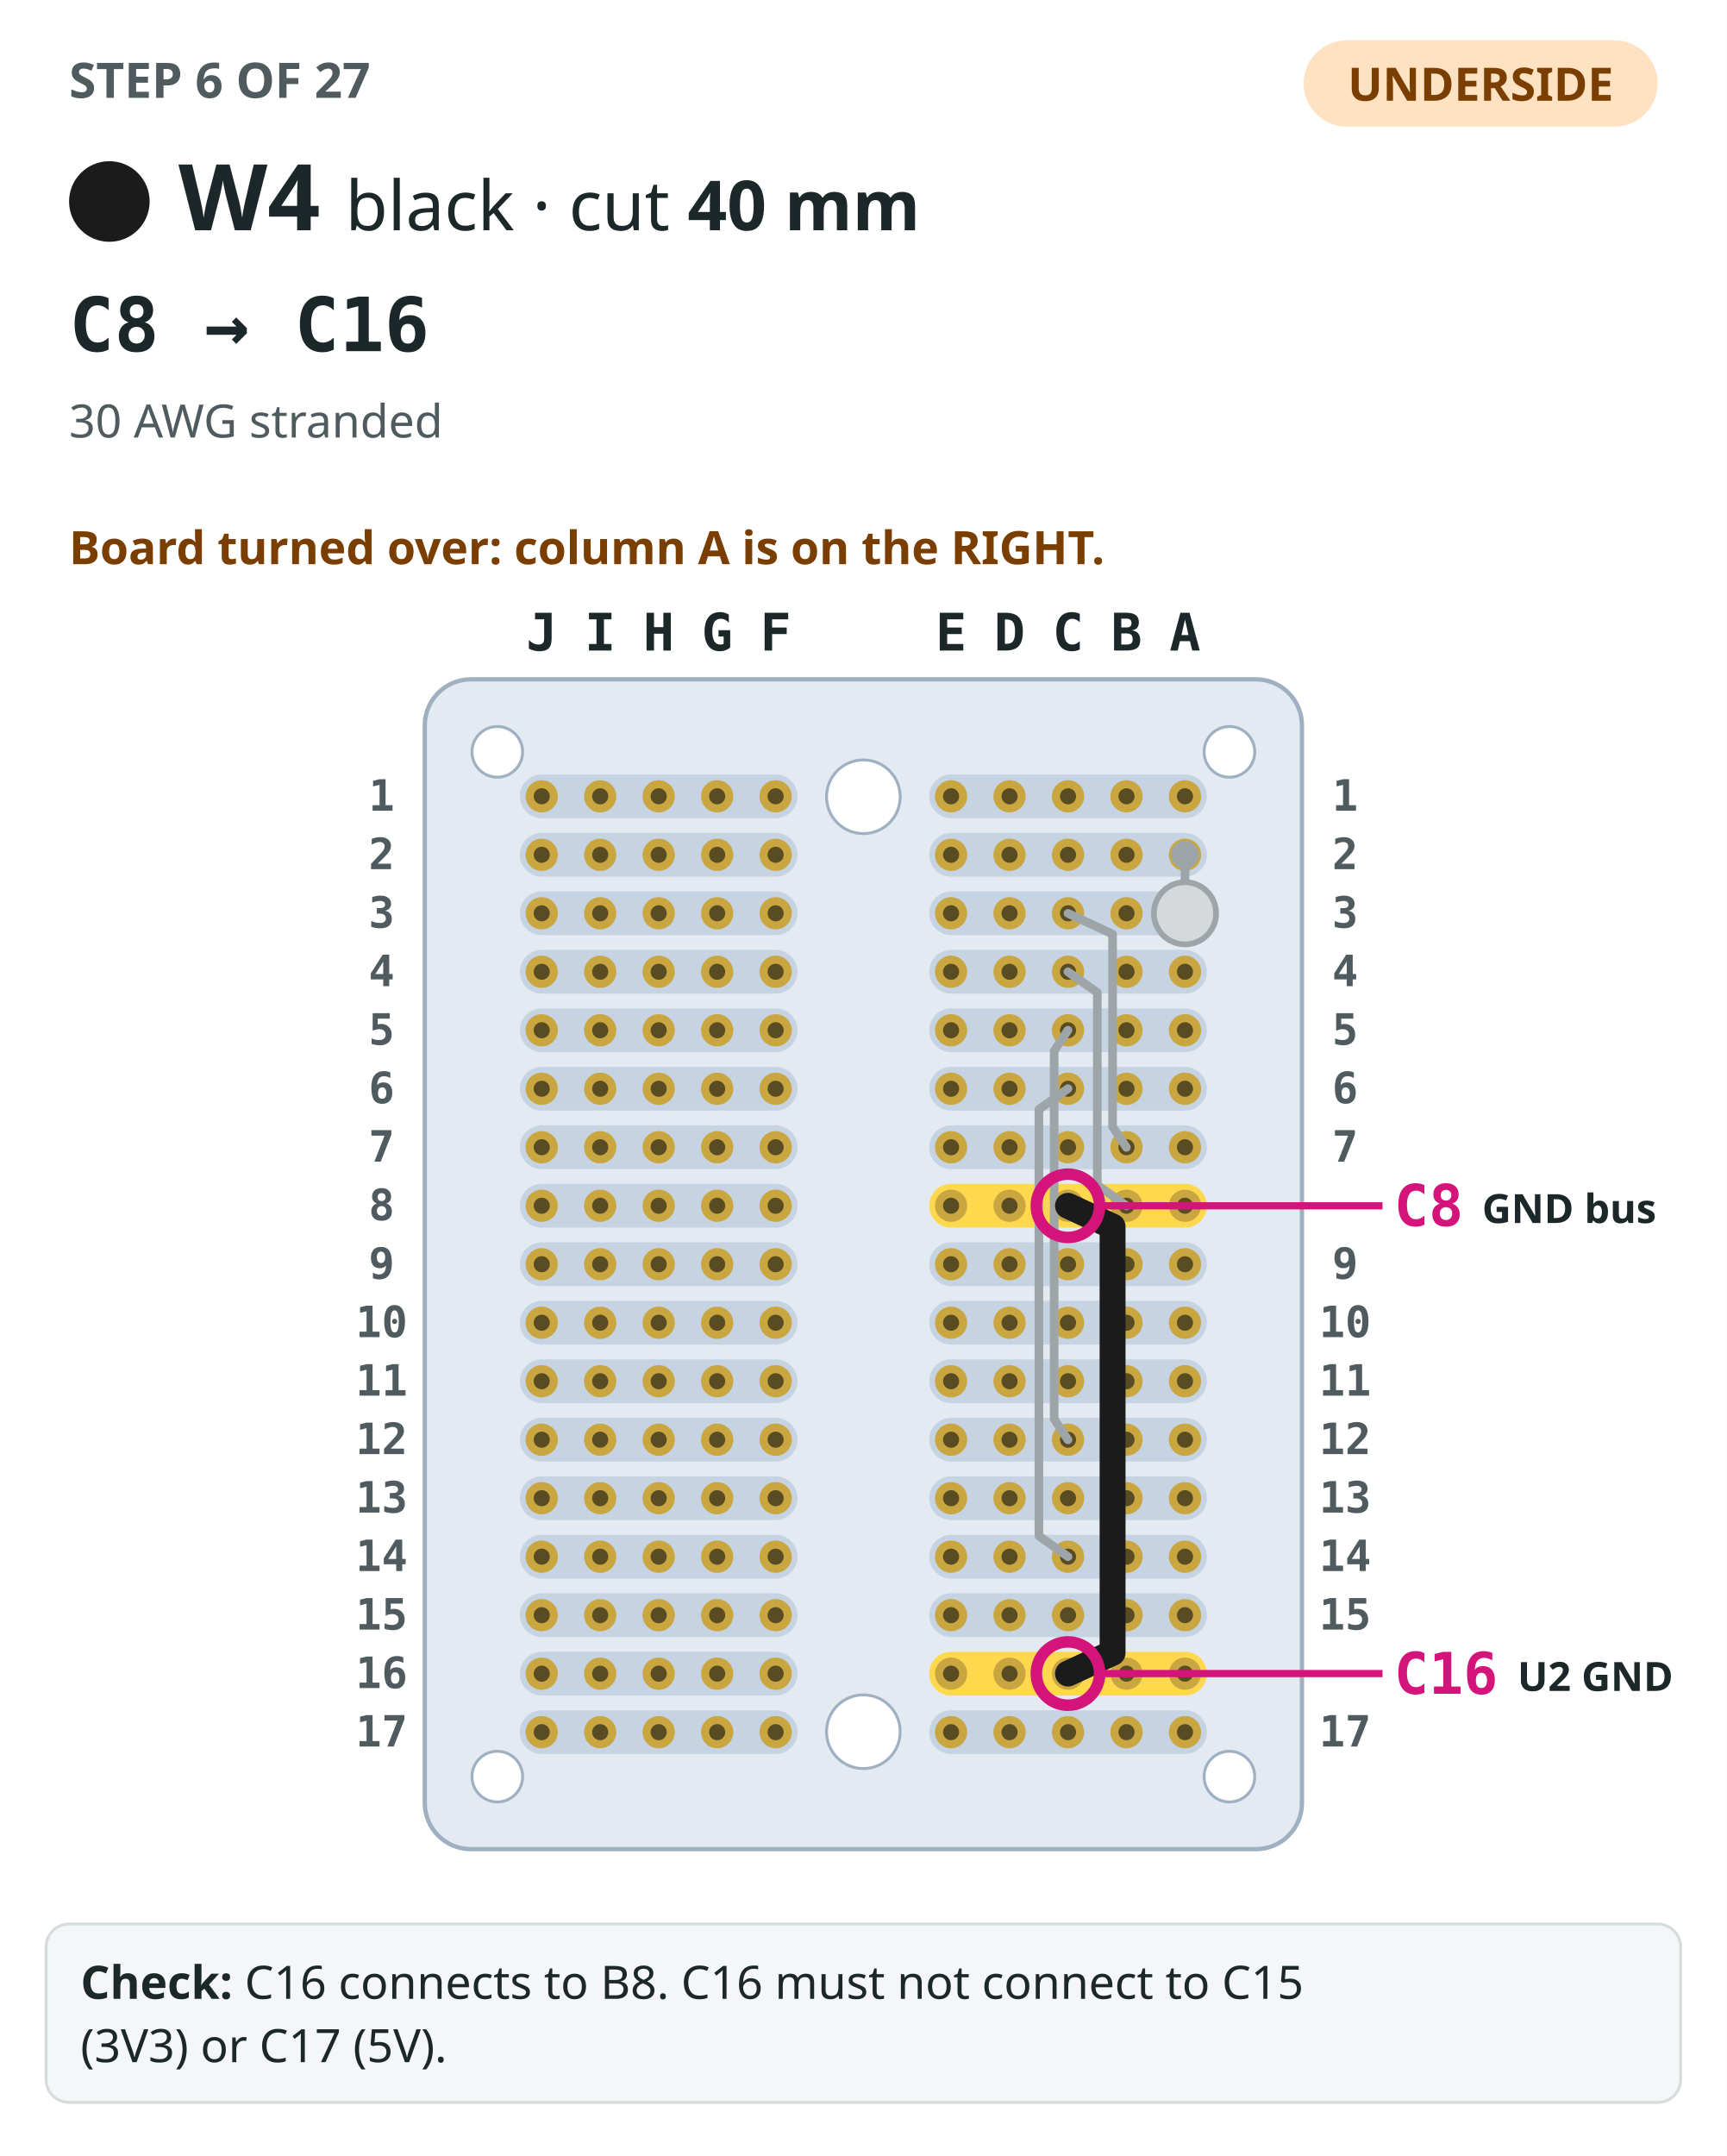
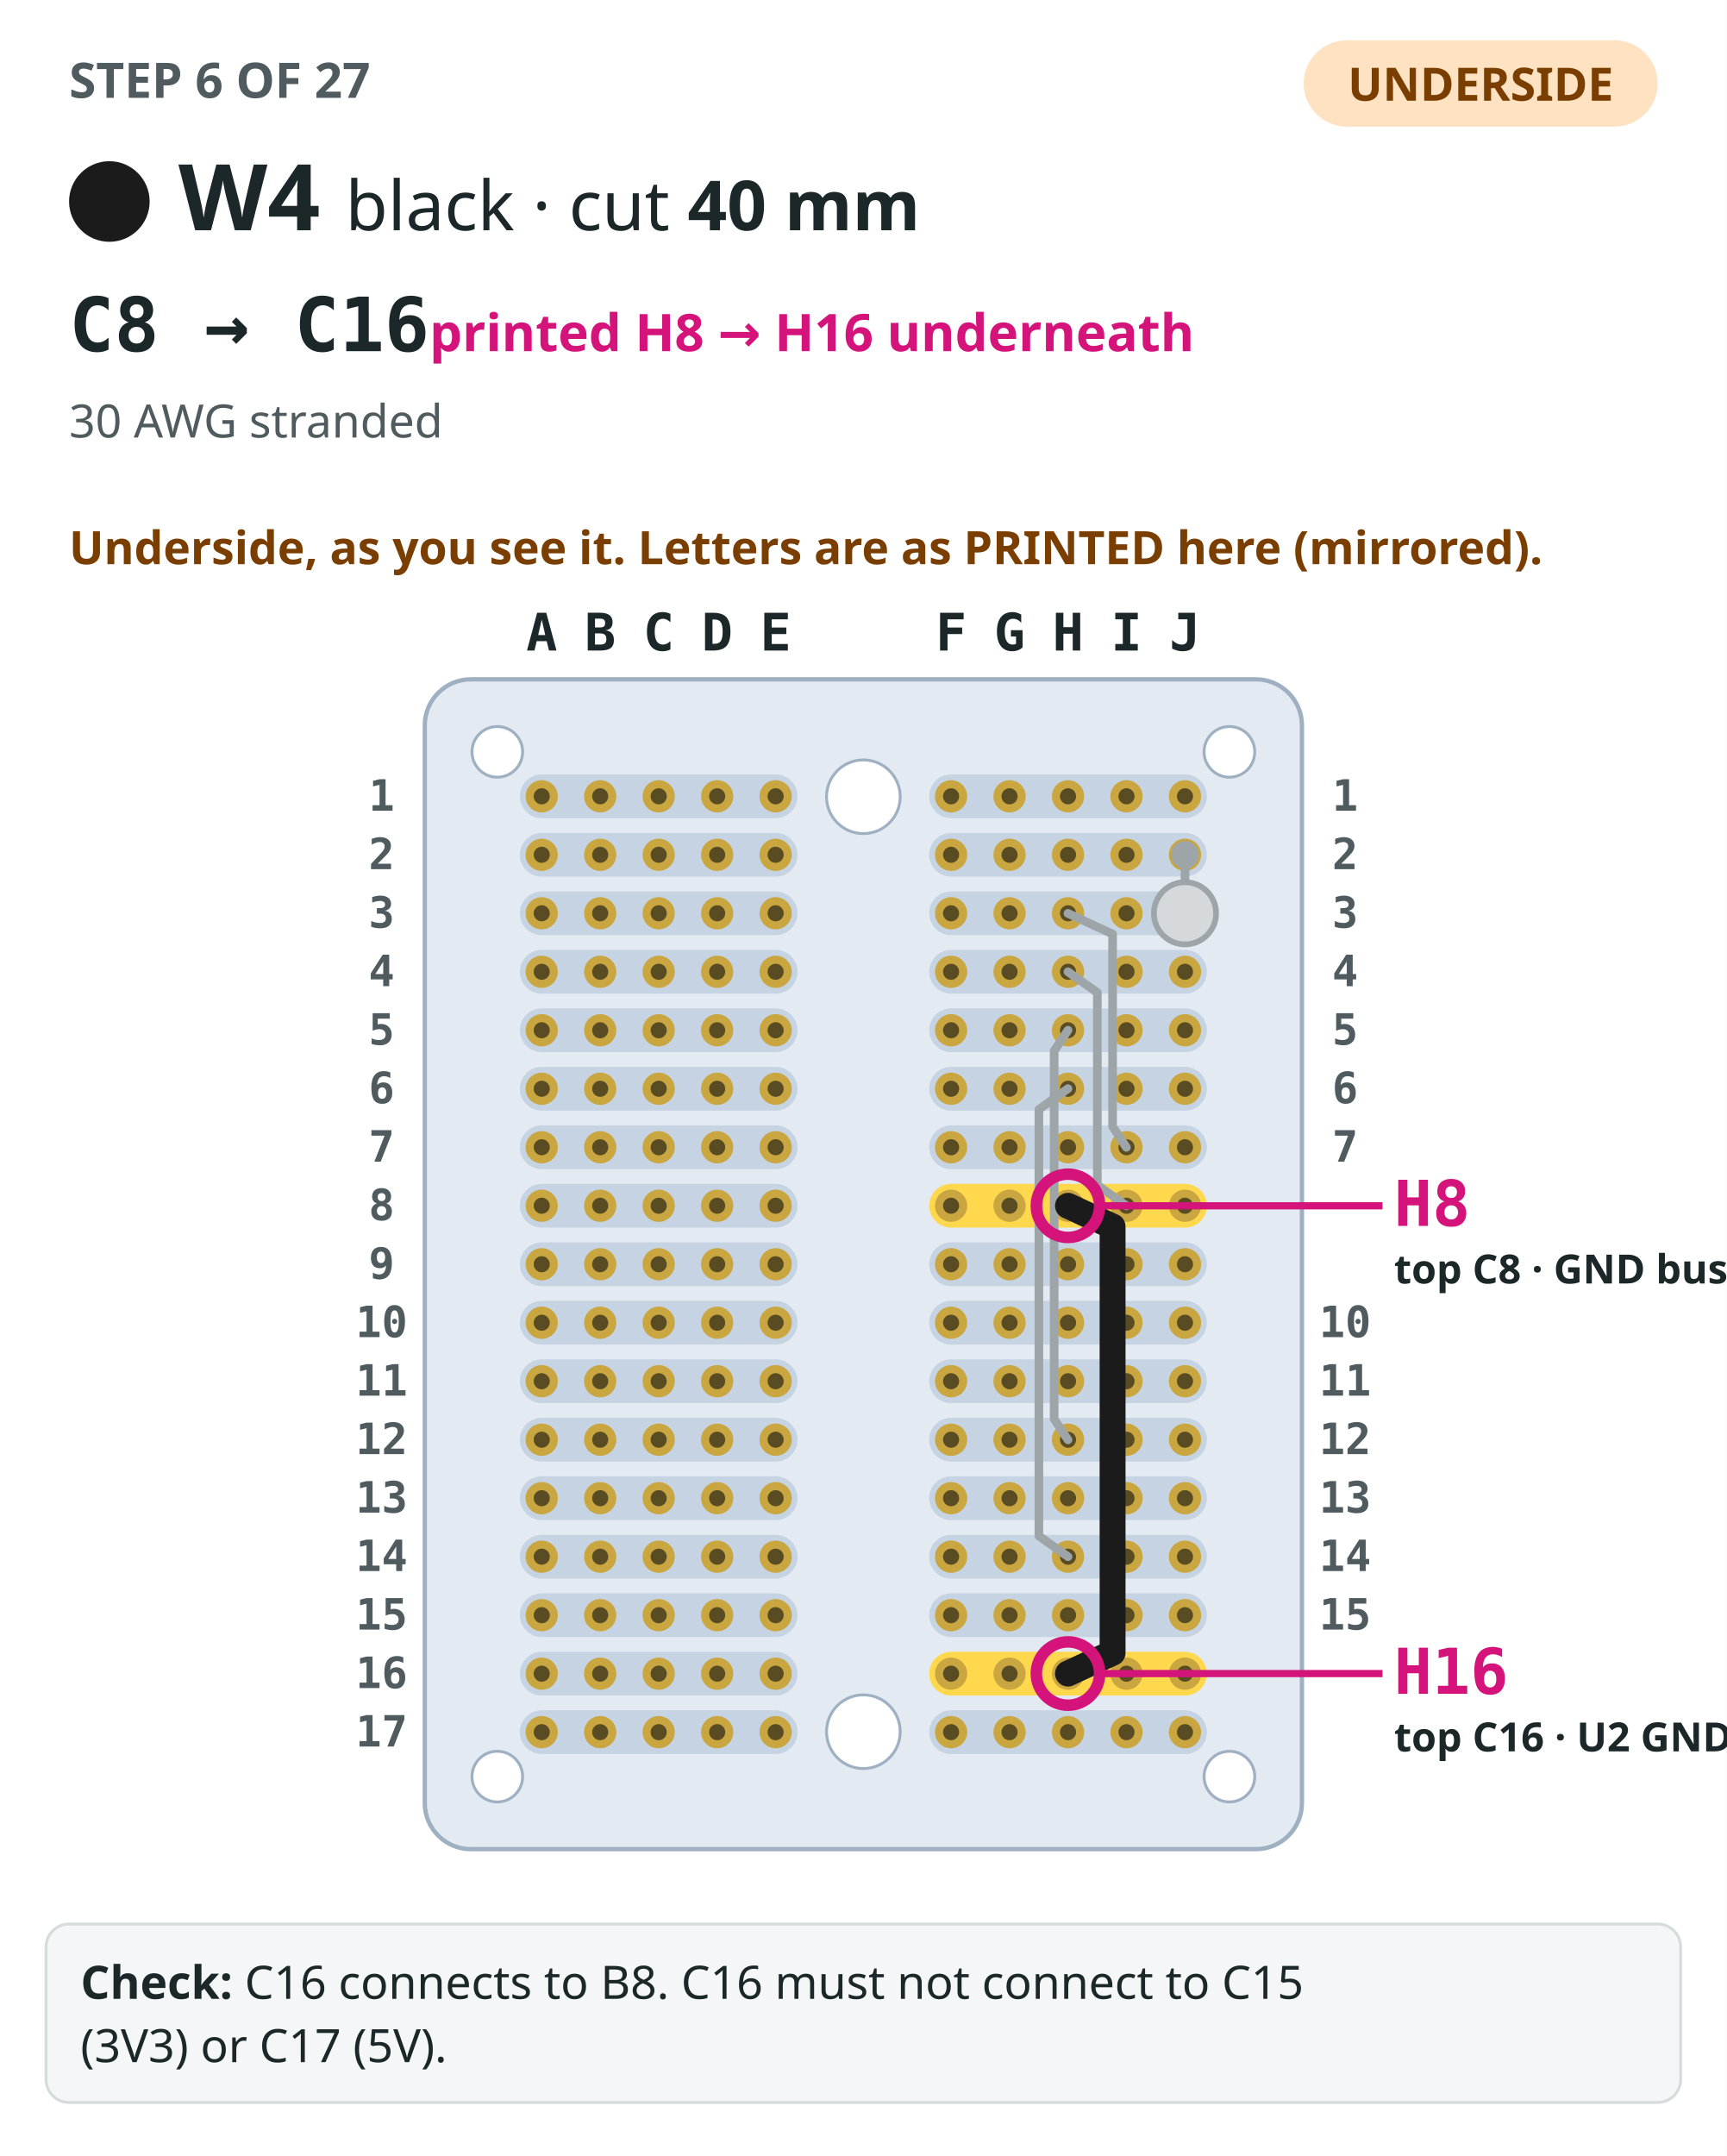
- <svg xmlns="http://www.w3.org/2000/svg" viewBox="0 0 600 749" role="img" aria-label="Step 6: The perfboard seen from the underside, turned over so column A is on the right, with the 5 earlier steps drawn in grey. W4, black, drawn bold from C8 to C16, both ends circled.">
+ <svg xmlns="http://www.w3.org/2000/svg" viewBox="0 0 600 749" role="img" aria-label="Step 6: The perfboard seen from the underside, as you see it turned over, its columns labelled with the mirrored letters printed there, with the 5 earlier steps drawn in grey. W4, black, drawn bold from C8 to C16 (printed H8 and H16 on the underside), both ends circled and labelled with both names.">
  <rect width="600" height="749" fill="#ffffff" />
  <text x="24" y="34" font-family="IBM Plex Sans,ui-sans-serif,system-ui,sans-serif" font-size="17" font-weight="700" fill="#4f5b5e">STEP 6 OF 27</text>
  <rect x="453" y="14" width="123" height="30" rx="15" fill="#ffe2c2" />
  <text x="514.5" y="35" text-anchor="middle" font-family="IBM Plex Sans,ui-sans-serif,system-ui,sans-serif" font-size="16" font-weight="700" fill="#7a3e00">UNDERSIDE</text>
  <circle cx="38" cy="70" r="13" fill="#1b1b1b" stroke="#1b1b1b" stroke-width="2" />
  <text x="62" y="80" font-family="IBM Plex Sans,ui-sans-serif,system-ui,sans-serif" font-size="32" font-weight="700" fill="#1c2729">W4</text>
  <text x="120" y="80" font-family="IBM Plex Sans,ui-sans-serif,system-ui,sans-serif" font-size="24" fill="#1c2729">black · cut <tspan font-weight="700">40 mm</tspan>
  </text>
-   <text x="24" y="122" font-family="IBM Plex Mono,ui-monospace,SFMono-Regular,Menlo,monospace" font-size="26" font-weight="700" fill="#1c2729">C8 → C16</text>
+   <text x="24" y="122" font-family="IBM Plex Mono,ui-monospace,SFMono-Regular,Menlo,monospace" font-size="26" font-weight="700" fill="#1c2729">C8 → C16<tspan font-family="IBM Plex Sans,ui-sans-serif,system-ui,sans-serif" font-size="18" font-weight="600" fill="#d4147a">  printed H8 → H16 underneath</tspan>
+   </text>
  <text x="24" y="152" font-family="IBM Plex Sans,ui-sans-serif,system-ui,sans-serif" font-size="16" fill="#4f5b5e">30 AWG stranded</text>
-   <text x="24" y="196" font-family="IBM Plex Sans,ui-sans-serif,system-ui,sans-serif" font-size="16" font-weight="600" fill="#7a3e00">Board turned over: column A is on the RIGHT.</text>
+   <text x="24" y="196" font-family="IBM Plex Sans,ui-sans-serif,system-ui,sans-serif" font-size="16" font-weight="600" fill="#7a3e00">Underside, as you see it. Letters are as PRINTED here (mirrored).</text>
  <rect x="147.6" y="236" width="304.8" height="406.4" rx="16" fill="#e3eaf1" stroke="#9fb0c2" stroke-width="1.5" />
  <rect x="322.88" y="269.04" width="96.48" height="15.2" rx="7.6" fill="#c6d3e2" />
  <rect x="180.64" y="269.04" width="96.48" height="15.2" rx="7.6" fill="#c6d3e2" />
  <rect x="322.88" y="289.36" width="96.48" height="15.2" rx="7.6" fill="#c6d3e2" />
  <rect x="180.64" y="289.36" width="96.48" height="15.2" rx="7.6" fill="#c6d3e2" />
  <rect x="322.88" y="309.68" width="96.48" height="15.2" rx="7.6" fill="#c6d3e2" />
  <rect x="180.64" y="309.68" width="96.48" height="15.2" rx="7.6" fill="#c6d3e2" />
  <rect x="322.88" y="330" width="96.48" height="15.2" rx="7.6" fill="#c6d3e2" />
  <rect x="180.64" y="330" width="96.48" height="15.2" rx="7.6" fill="#c6d3e2" />
  <rect x="322.88" y="350.32" width="96.48" height="15.2" rx="7.6" fill="#c6d3e2" />
  <rect x="180.64" y="350.32" width="96.48" height="15.2" rx="7.6" fill="#c6d3e2" />
  <rect x="322.88" y="370.64" width="96.48" height="15.2" rx="7.6" fill="#c6d3e2" />
  <rect x="180.64" y="370.64" width="96.48" height="15.2" rx="7.6" fill="#c6d3e2" />
  <rect x="322.88" y="390.96" width="96.48" height="15.2" rx="7.6" fill="#c6d3e2" />
  <rect x="180.64" y="390.96" width="96.48" height="15.2" rx="7.6" fill="#c6d3e2" />
  <rect x="322.88" y="411.28" width="96.48" height="15.2" rx="7.6" fill="#ffd84d" />
  <rect x="180.64" y="411.28" width="96.48" height="15.2" rx="7.6" fill="#c6d3e2" />
  <rect x="322.88" y="431.6" width="96.48" height="15.2" rx="7.6" fill="#c6d3e2" />
  <rect x="180.64" y="431.6" width="96.48" height="15.2" rx="7.6" fill="#c6d3e2" />
  <rect x="322.88" y="451.92" width="96.48" height="15.2" rx="7.6" fill="#c6d3e2" />
  <rect x="180.64" y="451.92" width="96.48" height="15.2" rx="7.6" fill="#c6d3e2" />
  <rect x="322.88" y="472.24" width="96.48" height="15.2" rx="7.6" fill="#c6d3e2" />
  <rect x="180.64" y="472.24" width="96.48" height="15.2" rx="7.6" fill="#c6d3e2" />
  <rect x="322.88" y="492.56" width="96.48" height="15.2" rx="7.6" fill="#c6d3e2" />
  <rect x="180.64" y="492.56" width="96.48" height="15.2" rx="7.6" fill="#c6d3e2" />
  <rect x="322.88" y="512.88" width="96.48" height="15.2" rx="7.6" fill="#c6d3e2" />
  <rect x="180.64" y="512.88" width="96.48" height="15.2" rx="7.6" fill="#c6d3e2" />
  <rect x="322.88" y="533.2" width="96.48" height="15.2" rx="7.6" fill="#c6d3e2" />
  <rect x="180.64" y="533.2" width="96.48" height="15.2" rx="7.6" fill="#c6d3e2" />
  <rect x="322.88" y="553.52" width="96.48" height="15.2" rx="7.6" fill="#c6d3e2" />
  <rect x="180.64" y="553.52" width="96.48" height="15.2" rx="7.6" fill="#c6d3e2" />
  <rect x="322.88" y="573.84" width="96.48" height="15.2" rx="7.6" fill="#ffd84d" />
  <rect x="180.64" y="573.84" width="96.48" height="15.2" rx="7.6" fill="#c6d3e2" />
  <rect x="322.88" y="594.16" width="96.48" height="15.2" rx="7.6" fill="#c6d3e2" />
  <rect x="180.64" y="594.16" width="96.48" height="15.2" rx="7.6" fill="#c6d3e2" />
  <circle cx="300" cy="276.8" r="12.8" fill="#ffffff" stroke="#9fb0c2" />
  <circle cx="300" cy="601.6" r="12.8" fill="#ffffff" stroke="#9fb0c2" />
  <circle cx="427.2" cy="261.2" r="8.8" fill="#ffffff" stroke="#9fb0c2" />
  <circle cx="172.8" cy="261.2" r="8.8" fill="#ffffff" stroke="#9fb0c2" />
  <circle cx="427.2" cy="617.2" r="8.8" fill="#ffffff" stroke="#9fb0c2" />
  <circle cx="172.8" cy="617.2" r="8.8" fill="#ffffff" stroke="#9fb0c2" />
  <circle cx="411.76" cy="276.64" r="5.6" fill="#c9a640" />
  <circle cx="411.76" cy="276.64" r="2.8" fill="#5a4c22" />
  <circle cx="391.44" cy="276.64" r="5.6" fill="#c9a640" />
  <circle cx="391.44" cy="276.64" r="2.8" fill="#5a4c22" />
  <circle cx="371.12" cy="276.64" r="5.6" fill="#c9a640" />
  <circle cx="371.12" cy="276.64" r="2.8" fill="#5a4c22" />
  <circle cx="350.8" cy="276.64" r="5.6" fill="#c9a640" />
  <circle cx="350.8" cy="276.64" r="2.8" fill="#5a4c22" />
  <circle cx="330.48" cy="276.64" r="5.6" fill="#c9a640" />
  <circle cx="330.48" cy="276.64" r="2.8" fill="#5a4c22" />
  <circle cx="269.52" cy="276.64" r="5.6" fill="#c9a640" />
  <circle cx="269.52" cy="276.64" r="2.8" fill="#5a4c22" />
  <circle cx="249.2" cy="276.64" r="5.6" fill="#c9a640" />
  <circle cx="249.2" cy="276.64" r="2.8" fill="#5a4c22" />
  <circle cx="228.88" cy="276.64" r="5.6" fill="#c9a640" />
  <circle cx="228.88" cy="276.64" r="2.8" fill="#5a4c22" />
  <circle cx="208.56" cy="276.64" r="5.6" fill="#c9a640" />
  <circle cx="208.56" cy="276.64" r="2.8" fill="#5a4c22" />
  <circle cx="188.24" cy="276.64" r="5.6" fill="#c9a640" />
  <circle cx="188.24" cy="276.64" r="2.8" fill="#5a4c22" />
  <circle cx="411.76" cy="296.96" r="5.6" fill="#c9a640" />
  <circle cx="411.76" cy="296.96" r="2.8" fill="#5a4c22" />
  <circle cx="391.44" cy="296.96" r="5.6" fill="#c9a640" />
  <circle cx="391.44" cy="296.96" r="2.8" fill="#5a4c22" />
  <circle cx="371.12" cy="296.96" r="5.6" fill="#c9a640" />
  <circle cx="371.12" cy="296.96" r="2.8" fill="#5a4c22" />
  <circle cx="350.8" cy="296.96" r="5.6" fill="#c9a640" />
  <circle cx="350.8" cy="296.96" r="2.8" fill="#5a4c22" />
  <circle cx="330.48" cy="296.96" r="5.6" fill="#c9a640" />
  <circle cx="330.48" cy="296.96" r="2.8" fill="#5a4c22" />
  <circle cx="269.52" cy="296.96" r="5.6" fill="#c9a640" />
  <circle cx="269.52" cy="296.96" r="2.8" fill="#5a4c22" />
  <circle cx="249.2" cy="296.96" r="5.6" fill="#c9a640" />
  <circle cx="249.2" cy="296.96" r="2.8" fill="#5a4c22" />
  <circle cx="228.88" cy="296.96" r="5.6" fill="#c9a640" />
  <circle cx="228.88" cy="296.96" r="2.8" fill="#5a4c22" />
  <circle cx="208.56" cy="296.96" r="5.6" fill="#c9a640" />
  <circle cx="208.56" cy="296.96" r="2.8" fill="#5a4c22" />
  <circle cx="188.24" cy="296.96" r="5.6" fill="#c9a640" />
  <circle cx="188.24" cy="296.96" r="2.8" fill="#5a4c22" />
  <circle cx="411.76" cy="317.28" r="5.6" fill="#c9a640" />
  <circle cx="411.76" cy="317.28" r="2.8" fill="#5a4c22" />
  <circle cx="391.44" cy="317.28" r="5.6" fill="#c9a640" />
  <circle cx="391.44" cy="317.28" r="2.8" fill="#5a4c22" />
  <circle cx="371.12" cy="317.28" r="5.6" fill="#c9a640" />
  <circle cx="371.12" cy="317.28" r="2.8" fill="#5a4c22" />
  <circle cx="350.8" cy="317.28" r="5.6" fill="#c9a640" />
  <circle cx="350.8" cy="317.28" r="2.8" fill="#5a4c22" />
  <circle cx="330.48" cy="317.28" r="5.6" fill="#c9a640" />
  <circle cx="330.48" cy="317.28" r="2.8" fill="#5a4c22" />
  <circle cx="269.52" cy="317.28" r="5.6" fill="#c9a640" />
  <circle cx="269.52" cy="317.28" r="2.8" fill="#5a4c22" />
  <circle cx="249.2" cy="317.28" r="5.6" fill="#c9a640" />
  <circle cx="249.2" cy="317.28" r="2.8" fill="#5a4c22" />
  <circle cx="228.88" cy="317.28" r="5.6" fill="#c9a640" />
  <circle cx="228.88" cy="317.28" r="2.8" fill="#5a4c22" />
  <circle cx="208.56" cy="317.28" r="5.6" fill="#c9a640" />
  <circle cx="208.56" cy="317.28" r="2.8" fill="#5a4c22" />
  <circle cx="188.24" cy="317.28" r="5.6" fill="#c9a640" />
  <circle cx="188.24" cy="317.28" r="2.8" fill="#5a4c22" />
  <circle cx="411.76" cy="337.6" r="5.6" fill="#c9a640" />
  <circle cx="411.76" cy="337.6" r="2.8" fill="#5a4c22" />
  <circle cx="391.44" cy="337.6" r="5.6" fill="#c9a640" />
  <circle cx="391.44" cy="337.6" r="2.8" fill="#5a4c22" />
  <circle cx="371.12" cy="337.6" r="5.6" fill="#c9a640" />
  <circle cx="371.12" cy="337.6" r="2.8" fill="#5a4c22" />
  <circle cx="350.8" cy="337.6" r="5.6" fill="#c9a640" />
  <circle cx="350.8" cy="337.6" r="2.8" fill="#5a4c22" />
  <circle cx="330.48" cy="337.6" r="5.6" fill="#c9a640" />
  <circle cx="330.48" cy="337.6" r="2.8" fill="#5a4c22" />
  <circle cx="269.52" cy="337.6" r="5.6" fill="#c9a640" />
  <circle cx="269.52" cy="337.6" r="2.8" fill="#5a4c22" />
  <circle cx="249.2" cy="337.6" r="5.6" fill="#c9a640" />
  <circle cx="249.2" cy="337.6" r="2.8" fill="#5a4c22" />
  <circle cx="228.88" cy="337.6" r="5.6" fill="#c9a640" />
  <circle cx="228.88" cy="337.6" r="2.8" fill="#5a4c22" />
  <circle cx="208.56" cy="337.6" r="5.6" fill="#c9a640" />
  <circle cx="208.56" cy="337.6" r="2.8" fill="#5a4c22" />
  <circle cx="188.24" cy="337.6" r="5.6" fill="#c9a640" />
  <circle cx="188.24" cy="337.6" r="2.8" fill="#5a4c22" />
  <circle cx="411.76" cy="357.92" r="5.6" fill="#c9a640" />
  <circle cx="411.76" cy="357.92" r="2.8" fill="#5a4c22" />
  <circle cx="391.44" cy="357.92" r="5.6" fill="#c9a640" />
  <circle cx="391.44" cy="357.92" r="2.8" fill="#5a4c22" />
  <circle cx="371.12" cy="357.92" r="5.6" fill="#c9a640" />
  <circle cx="371.12" cy="357.92" r="2.8" fill="#5a4c22" />
  <circle cx="350.8" cy="357.92" r="5.6" fill="#c9a640" />
  <circle cx="350.8" cy="357.92" r="2.8" fill="#5a4c22" />
  <circle cx="330.48" cy="357.92" r="5.6" fill="#c9a640" />
  <circle cx="330.48" cy="357.92" r="2.8" fill="#5a4c22" />
  <circle cx="269.52" cy="357.92" r="5.6" fill="#c9a640" />
  <circle cx="269.52" cy="357.92" r="2.8" fill="#5a4c22" />
  <circle cx="249.2" cy="357.92" r="5.6" fill="#c9a640" />
  <circle cx="249.2" cy="357.92" r="2.8" fill="#5a4c22" />
  <circle cx="228.88" cy="357.92" r="5.6" fill="#c9a640" />
  <circle cx="228.88" cy="357.92" r="2.8" fill="#5a4c22" />
  <circle cx="208.56" cy="357.92" r="5.6" fill="#c9a640" />
  <circle cx="208.56" cy="357.92" r="2.8" fill="#5a4c22" />
  <circle cx="188.24" cy="357.92" r="5.6" fill="#c9a640" />
  <circle cx="188.24" cy="357.92" r="2.8" fill="#5a4c22" />
  <circle cx="411.76" cy="378.24" r="5.6" fill="#c9a640" />
  <circle cx="411.76" cy="378.24" r="2.8" fill="#5a4c22" />
  <circle cx="391.44" cy="378.24" r="5.6" fill="#c9a640" />
  <circle cx="391.44" cy="378.24" r="2.8" fill="#5a4c22" />
  <circle cx="371.12" cy="378.24" r="5.6" fill="#c9a640" />
  <circle cx="371.12" cy="378.24" r="2.8" fill="#5a4c22" />
  <circle cx="350.8" cy="378.24" r="5.6" fill="#c9a640" />
  <circle cx="350.8" cy="378.24" r="2.8" fill="#5a4c22" />
  <circle cx="330.48" cy="378.24" r="5.6" fill="#c9a640" />
  <circle cx="330.48" cy="378.24" r="2.8" fill="#5a4c22" />
  <circle cx="269.52" cy="378.24" r="5.6" fill="#c9a640" />
  <circle cx="269.52" cy="378.24" r="2.8" fill="#5a4c22" />
  <circle cx="249.2" cy="378.24" r="5.6" fill="#c9a640" />
  <circle cx="249.2" cy="378.24" r="2.8" fill="#5a4c22" />
  <circle cx="228.88" cy="378.24" r="5.6" fill="#c9a640" />
  <circle cx="228.88" cy="378.24" r="2.8" fill="#5a4c22" />
  <circle cx="208.56" cy="378.24" r="5.6" fill="#c9a640" />
  <circle cx="208.56" cy="378.24" r="2.8" fill="#5a4c22" />
  <circle cx="188.24" cy="378.24" r="5.6" fill="#c9a640" />
  <circle cx="188.24" cy="378.24" r="2.8" fill="#5a4c22" />
  <circle cx="411.76" cy="398.56" r="5.6" fill="#c9a640" />
  <circle cx="411.76" cy="398.56" r="2.8" fill="#5a4c22" />
  <circle cx="391.44" cy="398.56" r="5.6" fill="#c9a640" />
  <circle cx="391.44" cy="398.56" r="2.8" fill="#5a4c22" />
  <circle cx="371.12" cy="398.56" r="5.6" fill="#c9a640" />
  <circle cx="371.12" cy="398.56" r="2.8" fill="#5a4c22" />
  <circle cx="350.8" cy="398.56" r="5.6" fill="#c9a640" />
  <circle cx="350.8" cy="398.56" r="2.8" fill="#5a4c22" />
  <circle cx="330.48" cy="398.56" r="5.6" fill="#c9a640" />
  <circle cx="330.48" cy="398.56" r="2.8" fill="#5a4c22" />
  <circle cx="269.52" cy="398.56" r="5.6" fill="#c9a640" />
  <circle cx="269.52" cy="398.56" r="2.8" fill="#5a4c22" />
  <circle cx="249.2" cy="398.56" r="5.6" fill="#c9a640" />
  <circle cx="249.2" cy="398.56" r="2.8" fill="#5a4c22" />
  <circle cx="228.88" cy="398.56" r="5.6" fill="#c9a640" />
  <circle cx="228.88" cy="398.56" r="2.8" fill="#5a4c22" />
  <circle cx="208.56" cy="398.56" r="5.6" fill="#c9a640" />
  <circle cx="208.56" cy="398.56" r="2.8" fill="#5a4c22" />
  <circle cx="188.24" cy="398.56" r="5.6" fill="#c9a640" />
  <circle cx="188.24" cy="398.56" r="2.8" fill="#5a4c22" />
  <circle cx="411.76" cy="418.88" r="5.6" fill="#c9a640" />
  <circle cx="411.76" cy="418.88" r="2.8" fill="#5a4c22" />
  <circle cx="391.44" cy="418.88" r="5.6" fill="#c9a640" />
  <circle cx="391.44" cy="418.88" r="2.8" fill="#5a4c22" />
  <circle cx="371.12" cy="418.88" r="5.6" fill="#c9a640" />
  <circle cx="371.12" cy="418.88" r="2.8" fill="#5a4c22" />
  <circle cx="350.8" cy="418.88" r="5.6" fill="#c9a640" />
  <circle cx="350.8" cy="418.88" r="2.8" fill="#5a4c22" />
  <circle cx="330.48" cy="418.88" r="5.6" fill="#c9a640" />
  <circle cx="330.48" cy="418.88" r="2.8" fill="#5a4c22" />
  <circle cx="269.52" cy="418.88" r="5.6" fill="#c9a640" />
  <circle cx="269.52" cy="418.88" r="2.8" fill="#5a4c22" />
  <circle cx="249.2" cy="418.88" r="5.6" fill="#c9a640" />
  <circle cx="249.2" cy="418.88" r="2.8" fill="#5a4c22" />
  <circle cx="228.88" cy="418.88" r="5.6" fill="#c9a640" />
  <circle cx="228.88" cy="418.88" r="2.8" fill="#5a4c22" />
  <circle cx="208.56" cy="418.88" r="5.6" fill="#c9a640" />
  <circle cx="208.56" cy="418.88" r="2.8" fill="#5a4c22" />
  <circle cx="188.24" cy="418.88" r="5.6" fill="#c9a640" />
  <circle cx="188.24" cy="418.88" r="2.8" fill="#5a4c22" />
  <circle cx="411.76" cy="439.2" r="5.6" fill="#c9a640" />
  <circle cx="411.76" cy="439.2" r="2.8" fill="#5a4c22" />
  <circle cx="391.44" cy="439.2" r="5.6" fill="#c9a640" />
  <circle cx="391.44" cy="439.2" r="2.8" fill="#5a4c22" />
  <circle cx="371.12" cy="439.2" r="5.6" fill="#c9a640" />
  <circle cx="371.12" cy="439.2" r="2.8" fill="#5a4c22" />
  <circle cx="350.8" cy="439.2" r="5.6" fill="#c9a640" />
  <circle cx="350.8" cy="439.2" r="2.8" fill="#5a4c22" />
  <circle cx="330.48" cy="439.2" r="5.6" fill="#c9a640" />
  <circle cx="330.48" cy="439.2" r="2.8" fill="#5a4c22" />
  <circle cx="269.52" cy="439.2" r="5.6" fill="#c9a640" />
  <circle cx="269.52" cy="439.2" r="2.8" fill="#5a4c22" />
  <circle cx="249.2" cy="439.2" r="5.6" fill="#c9a640" />
  <circle cx="249.2" cy="439.2" r="2.8" fill="#5a4c22" />
  <circle cx="228.88" cy="439.2" r="5.6" fill="#c9a640" />
  <circle cx="228.88" cy="439.2" r="2.8" fill="#5a4c22" />
  <circle cx="208.56" cy="439.2" r="5.6" fill="#c9a640" />
  <circle cx="208.56" cy="439.2" r="2.8" fill="#5a4c22" />
  <circle cx="188.24" cy="439.2" r="5.6" fill="#c9a640" />
  <circle cx="188.24" cy="439.2" r="2.8" fill="#5a4c22" />
  <circle cx="411.76" cy="459.52" r="5.6" fill="#c9a640" />
  <circle cx="411.76" cy="459.52" r="2.8" fill="#5a4c22" />
  <circle cx="391.44" cy="459.52" r="5.6" fill="#c9a640" />
  <circle cx="391.44" cy="459.52" r="2.8" fill="#5a4c22" />
  <circle cx="371.12" cy="459.52" r="5.6" fill="#c9a640" />
  <circle cx="371.12" cy="459.52" r="2.8" fill="#5a4c22" />
  <circle cx="350.8" cy="459.52" r="5.6" fill="#c9a640" />
  <circle cx="350.8" cy="459.52" r="2.8" fill="#5a4c22" />
  <circle cx="330.48" cy="459.52" r="5.6" fill="#c9a640" />
  <circle cx="330.48" cy="459.52" r="2.8" fill="#5a4c22" />
  <circle cx="269.52" cy="459.52" r="5.6" fill="#c9a640" />
  <circle cx="269.52" cy="459.52" r="2.8" fill="#5a4c22" />
  <circle cx="249.2" cy="459.52" r="5.6" fill="#c9a640" />
  <circle cx="249.2" cy="459.52" r="2.8" fill="#5a4c22" />
  <circle cx="228.88" cy="459.52" r="5.6" fill="#c9a640" />
  <circle cx="228.88" cy="459.52" r="2.8" fill="#5a4c22" />
  <circle cx="208.56" cy="459.52" r="5.6" fill="#c9a640" />
  <circle cx="208.56" cy="459.52" r="2.8" fill="#5a4c22" />
  <circle cx="188.24" cy="459.52" r="5.6" fill="#c9a640" />
  <circle cx="188.24" cy="459.52" r="2.8" fill="#5a4c22" />
  <circle cx="411.76" cy="479.84" r="5.6" fill="#c9a640" />
  <circle cx="411.76" cy="479.84" r="2.8" fill="#5a4c22" />
  <circle cx="391.44" cy="479.84" r="5.6" fill="#c9a640" />
  <circle cx="391.44" cy="479.84" r="2.8" fill="#5a4c22" />
  <circle cx="371.12" cy="479.84" r="5.6" fill="#c9a640" />
  <circle cx="371.12" cy="479.84" r="2.8" fill="#5a4c22" />
  <circle cx="350.8" cy="479.84" r="5.6" fill="#c9a640" />
  <circle cx="350.8" cy="479.84" r="2.8" fill="#5a4c22" />
  <circle cx="330.48" cy="479.84" r="5.6" fill="#c9a640" />
  <circle cx="330.48" cy="479.84" r="2.8" fill="#5a4c22" />
  <circle cx="269.52" cy="479.84" r="5.6" fill="#c9a640" />
  <circle cx="269.52" cy="479.84" r="2.8" fill="#5a4c22" />
  <circle cx="249.2" cy="479.84" r="5.6" fill="#c9a640" />
  <circle cx="249.2" cy="479.84" r="2.8" fill="#5a4c22" />
  <circle cx="228.88" cy="479.84" r="5.6" fill="#c9a640" />
  <circle cx="228.88" cy="479.84" r="2.8" fill="#5a4c22" />
  <circle cx="208.56" cy="479.84" r="5.6" fill="#c9a640" />
  <circle cx="208.56" cy="479.84" r="2.8" fill="#5a4c22" />
  <circle cx="188.24" cy="479.84" r="5.6" fill="#c9a640" />
  <circle cx="188.24" cy="479.84" r="2.8" fill="#5a4c22" />
  <circle cx="411.76" cy="500.16" r="5.6" fill="#c9a640" />
  <circle cx="411.76" cy="500.16" r="2.8" fill="#5a4c22" />
  <circle cx="391.44" cy="500.16" r="5.6" fill="#c9a640" />
  <circle cx="391.44" cy="500.16" r="2.8" fill="#5a4c22" />
  <circle cx="371.12" cy="500.16" r="5.6" fill="#c9a640" />
  <circle cx="371.12" cy="500.16" r="2.8" fill="#5a4c22" />
  <circle cx="350.8" cy="500.16" r="5.6" fill="#c9a640" />
  <circle cx="350.8" cy="500.16" r="2.8" fill="#5a4c22" />
  <circle cx="330.48" cy="500.16" r="5.6" fill="#c9a640" />
  <circle cx="330.48" cy="500.16" r="2.8" fill="#5a4c22" />
  <circle cx="269.52" cy="500.16" r="5.6" fill="#c9a640" />
  <circle cx="269.52" cy="500.16" r="2.8" fill="#5a4c22" />
  <circle cx="249.2" cy="500.16" r="5.6" fill="#c9a640" />
  <circle cx="249.2" cy="500.16" r="2.8" fill="#5a4c22" />
  <circle cx="228.88" cy="500.16" r="5.6" fill="#c9a640" />
  <circle cx="228.88" cy="500.16" r="2.8" fill="#5a4c22" />
  <circle cx="208.56" cy="500.16" r="5.6" fill="#c9a640" />
  <circle cx="208.56" cy="500.16" r="2.8" fill="#5a4c22" />
  <circle cx="188.24" cy="500.16" r="5.6" fill="#c9a640" />
  <circle cx="188.24" cy="500.16" r="2.8" fill="#5a4c22" />
  <circle cx="411.76" cy="520.48" r="5.6" fill="#c9a640" />
  <circle cx="411.76" cy="520.48" r="2.8" fill="#5a4c22" />
  <circle cx="391.44" cy="520.48" r="5.6" fill="#c9a640" />
  <circle cx="391.44" cy="520.48" r="2.8" fill="#5a4c22" />
  <circle cx="371.12" cy="520.48" r="5.6" fill="#c9a640" />
  <circle cx="371.12" cy="520.48" r="2.8" fill="#5a4c22" />
  <circle cx="350.8" cy="520.48" r="5.6" fill="#c9a640" />
  <circle cx="350.8" cy="520.48" r="2.8" fill="#5a4c22" />
  <circle cx="330.48" cy="520.48" r="5.6" fill="#c9a640" />
  <circle cx="330.48" cy="520.48" r="2.8" fill="#5a4c22" />
  <circle cx="269.52" cy="520.48" r="5.6" fill="#c9a640" />
  <circle cx="269.52" cy="520.48" r="2.8" fill="#5a4c22" />
  <circle cx="249.2" cy="520.48" r="5.6" fill="#c9a640" />
  <circle cx="249.2" cy="520.48" r="2.8" fill="#5a4c22" />
  <circle cx="228.88" cy="520.48" r="5.6" fill="#c9a640" />
  <circle cx="228.88" cy="520.48" r="2.8" fill="#5a4c22" />
  <circle cx="208.56" cy="520.48" r="5.6" fill="#c9a640" />
  <circle cx="208.56" cy="520.48" r="2.8" fill="#5a4c22" />
  <circle cx="188.24" cy="520.48" r="5.6" fill="#c9a640" />
  <circle cx="188.24" cy="520.48" r="2.8" fill="#5a4c22" />
  <circle cx="411.76" cy="540.8" r="5.6" fill="#c9a640" />
  <circle cx="411.76" cy="540.8" r="2.8" fill="#5a4c22" />
  <circle cx="391.44" cy="540.8" r="5.6" fill="#c9a640" />
  <circle cx="391.44" cy="540.8" r="2.8" fill="#5a4c22" />
  <circle cx="371.12" cy="540.8" r="5.6" fill="#c9a640" />
  <circle cx="371.12" cy="540.8" r="2.8" fill="#5a4c22" />
  <circle cx="350.8" cy="540.8" r="5.6" fill="#c9a640" />
  <circle cx="350.8" cy="540.8" r="2.8" fill="#5a4c22" />
  <circle cx="330.48" cy="540.8" r="5.6" fill="#c9a640" />
  <circle cx="330.48" cy="540.8" r="2.8" fill="#5a4c22" />
  <circle cx="269.52" cy="540.8" r="5.6" fill="#c9a640" />
  <circle cx="269.52" cy="540.8" r="2.8" fill="#5a4c22" />
  <circle cx="249.2" cy="540.8" r="5.6" fill="#c9a640" />
  <circle cx="249.2" cy="540.8" r="2.8" fill="#5a4c22" />
  <circle cx="228.88" cy="540.8" r="5.6" fill="#c9a640" />
  <circle cx="228.88" cy="540.8" r="2.8" fill="#5a4c22" />
  <circle cx="208.56" cy="540.8" r="5.6" fill="#c9a640" />
  <circle cx="208.56" cy="540.8" r="2.8" fill="#5a4c22" />
  <circle cx="188.24" cy="540.8" r="5.6" fill="#c9a640" />
  <circle cx="188.24" cy="540.8" r="2.8" fill="#5a4c22" />
  <circle cx="411.76" cy="561.12" r="5.6" fill="#c9a640" />
  <circle cx="411.76" cy="561.12" r="2.8" fill="#5a4c22" />
  <circle cx="391.44" cy="561.12" r="5.6" fill="#c9a640" />
  <circle cx="391.44" cy="561.12" r="2.8" fill="#5a4c22" />
  <circle cx="371.12" cy="561.12" r="5.6" fill="#c9a640" />
  <circle cx="371.12" cy="561.12" r="2.8" fill="#5a4c22" />
  <circle cx="350.8" cy="561.12" r="5.6" fill="#c9a640" />
  <circle cx="350.8" cy="561.12" r="2.8" fill="#5a4c22" />
  <circle cx="330.48" cy="561.12" r="5.6" fill="#c9a640" />
  <circle cx="330.48" cy="561.12" r="2.8" fill="#5a4c22" />
  <circle cx="269.52" cy="561.12" r="5.6" fill="#c9a640" />
  <circle cx="269.52" cy="561.12" r="2.8" fill="#5a4c22" />
  <circle cx="249.2" cy="561.12" r="5.6" fill="#c9a640" />
  <circle cx="249.2" cy="561.12" r="2.8" fill="#5a4c22" />
  <circle cx="228.88" cy="561.12" r="5.6" fill="#c9a640" />
  <circle cx="228.88" cy="561.12" r="2.8" fill="#5a4c22" />
  <circle cx="208.56" cy="561.12" r="5.6" fill="#c9a640" />
  <circle cx="208.56" cy="561.12" r="2.8" fill="#5a4c22" />
  <circle cx="188.24" cy="561.12" r="5.6" fill="#c9a640" />
  <circle cx="188.24" cy="561.12" r="2.8" fill="#5a4c22" />
  <circle cx="411.76" cy="581.44" r="5.6" fill="#c9a640" />
  <circle cx="411.76" cy="581.44" r="2.8" fill="#5a4c22" />
  <circle cx="391.44" cy="581.44" r="5.6" fill="#c9a640" />
  <circle cx="391.44" cy="581.44" r="2.8" fill="#5a4c22" />
  <circle cx="371.12" cy="581.44" r="5.6" fill="#c9a640" />
  <circle cx="371.12" cy="581.44" r="2.8" fill="#5a4c22" />
  <circle cx="350.8" cy="581.44" r="5.6" fill="#c9a640" />
  <circle cx="350.8" cy="581.44" r="2.8" fill="#5a4c22" />
  <circle cx="330.48" cy="581.44" r="5.6" fill="#c9a640" />
  <circle cx="330.48" cy="581.44" r="2.8" fill="#5a4c22" />
  <circle cx="269.52" cy="581.44" r="5.6" fill="#c9a640" />
  <circle cx="269.52" cy="581.44" r="2.8" fill="#5a4c22" />
  <circle cx="249.2" cy="581.44" r="5.6" fill="#c9a640" />
  <circle cx="249.2" cy="581.44" r="2.8" fill="#5a4c22" />
  <circle cx="228.88" cy="581.44" r="5.6" fill="#c9a640" />
  <circle cx="228.88" cy="581.44" r="2.8" fill="#5a4c22" />
  <circle cx="208.56" cy="581.44" r="5.6" fill="#c9a640" />
  <circle cx="208.56" cy="581.44" r="2.8" fill="#5a4c22" />
  <circle cx="188.24" cy="581.44" r="5.6" fill="#c9a640" />
  <circle cx="188.24" cy="581.44" r="2.8" fill="#5a4c22" />
  <circle cx="411.76" cy="601.76" r="5.6" fill="#c9a640" />
  <circle cx="411.76" cy="601.76" r="2.8" fill="#5a4c22" />
  <circle cx="391.44" cy="601.76" r="5.6" fill="#c9a640" />
  <circle cx="391.44" cy="601.76" r="2.8" fill="#5a4c22" />
  <circle cx="371.12" cy="601.76" r="5.6" fill="#c9a640" />
  <circle cx="371.12" cy="601.76" r="2.8" fill="#5a4c22" />
  <circle cx="350.8" cy="601.76" r="5.6" fill="#c9a640" />
  <circle cx="350.8" cy="601.76" r="2.8" fill="#5a4c22" />
  <circle cx="330.48" cy="601.76" r="5.6" fill="#c9a640" />
  <circle cx="330.48" cy="601.76" r="2.8" fill="#5a4c22" />
  <circle cx="269.52" cy="601.76" r="5.6" fill="#c9a640" />
  <circle cx="269.52" cy="601.76" r="2.8" fill="#5a4c22" />
  <circle cx="249.2" cy="601.76" r="5.6" fill="#c9a640" />
  <circle cx="249.2" cy="601.76" r="2.8" fill="#5a4c22" />
  <circle cx="228.88" cy="601.76" r="5.6" fill="#c9a640" />
  <circle cx="228.88" cy="601.76" r="2.8" fill="#5a4c22" />
  <circle cx="208.56" cy="601.76" r="5.6" fill="#c9a640" />
  <circle cx="208.56" cy="601.76" r="2.8" fill="#5a4c22" />
  <circle cx="188.24" cy="601.76" r="5.6" fill="#c9a640" />
  <circle cx="188.24" cy="601.76" r="2.8" fill="#5a4c22" />
  <line x1="411.76" y1="317.28" x2="411.76" y2="296.96" stroke="#9ea5a9" stroke-width="3" />
  <circle cx="411.76" cy="317.28" r="10.8" fill="#d5d9dc" stroke="#9ea5a9" stroke-width="2" />
  <circle cx="411.76" cy="296.96" r="4.8" fill="#9ea5a9" />
  <polyline points="391.4,398.6 386.6,391.4 386.6,324.5 371.1,317.3" fill="none" stroke="#9ea5a9" stroke-width="3" stroke-linecap="round" stroke-linejoin="round" />
  <polyline points="391.4,418.9 381.3,411.7 381.3,344.8 371.1,337.6" fill="none" stroke="#9ea5a9" stroke-width="3" stroke-linecap="round" stroke-linejoin="round" />
  <polyline points="371.1,500.2 366.3,493.0 366.3,365.1 371.1,357.9" fill="none" stroke="#9ea5a9" stroke-width="3" stroke-linecap="round" stroke-linejoin="round" />
  <polyline points="371.1,540.8 361.0,533.6 361.0,385.4 371.1,378.2" fill="none" stroke="#9ea5a9" stroke-width="3" stroke-linecap="round" stroke-linejoin="round" />
-   <text x="411.76" y="226" text-anchor="middle" font-family="IBM Plex Mono,ui-monospace,SFMono-Regular,Menlo,monospace" font-size="18" font-weight="700" fill="#1c2729">A</text>
-   <text x="391.44" y="226" text-anchor="middle" font-family="IBM Plex Mono,ui-monospace,SFMono-Regular,Menlo,monospace" font-size="18" font-weight="700" fill="#1c2729">B</text>
-   <text x="371.12" y="226" text-anchor="middle" font-family="IBM Plex Mono,ui-monospace,SFMono-Regular,Menlo,monospace" font-size="18" font-weight="700" fill="#1c2729">C</text>
-   <text x="350.8" y="226" text-anchor="middle" font-family="IBM Plex Mono,ui-monospace,SFMono-Regular,Menlo,monospace" font-size="18" font-weight="700" fill="#1c2729">D</text>
-   <text x="330.48" y="226" text-anchor="middle" font-family="IBM Plex Mono,ui-monospace,SFMono-Regular,Menlo,monospace" font-size="18" font-weight="700" fill="#1c2729">E</text>
-   <text x="269.52" y="226" text-anchor="middle" font-family="IBM Plex Mono,ui-monospace,SFMono-Regular,Menlo,monospace" font-size="18" font-weight="700" fill="#1c2729">F</text>
-   <text x="249.2" y="226" text-anchor="middle" font-family="IBM Plex Mono,ui-monospace,SFMono-Regular,Menlo,monospace" font-size="18" font-weight="700" fill="#1c2729">G</text>
-   <text x="228.88" y="226" text-anchor="middle" font-family="IBM Plex Mono,ui-monospace,SFMono-Regular,Menlo,monospace" font-size="18" font-weight="700" fill="#1c2729">H</text>
-   <text x="208.56" y="226" text-anchor="middle" font-family="IBM Plex Mono,ui-monospace,SFMono-Regular,Menlo,monospace" font-size="18" font-weight="700" fill="#1c2729">I</text>
-   <text x="188.24" y="226" text-anchor="middle" font-family="IBM Plex Mono,ui-monospace,SFMono-Regular,Menlo,monospace" font-size="18" font-weight="700" fill="#1c2729">J</text>
+   <text x="411.76" y="226" text-anchor="middle" font-family="IBM Plex Mono,ui-monospace,SFMono-Regular,Menlo,monospace" font-size="18" font-weight="700" fill="#1c2729">J</text>
+   <text x="391.44" y="226" text-anchor="middle" font-family="IBM Plex Mono,ui-monospace,SFMono-Regular,Menlo,monospace" font-size="18" font-weight="700" fill="#1c2729">I</text>
+   <text x="371.12" y="226" text-anchor="middle" font-family="IBM Plex Mono,ui-monospace,SFMono-Regular,Menlo,monospace" font-size="18" font-weight="700" fill="#1c2729">H</text>
+   <text x="350.8" y="226" text-anchor="middle" font-family="IBM Plex Mono,ui-monospace,SFMono-Regular,Menlo,monospace" font-size="18" font-weight="700" fill="#1c2729">G</text>
+   <text x="330.48" y="226" text-anchor="middle" font-family="IBM Plex Mono,ui-monospace,SFMono-Regular,Menlo,monospace" font-size="18" font-weight="700" fill="#1c2729">F</text>
+   <text x="269.52" y="226" text-anchor="middle" font-family="IBM Plex Mono,ui-monospace,SFMono-Regular,Menlo,monospace" font-size="18" font-weight="700" fill="#1c2729">E</text>
+   <text x="249.2" y="226" text-anchor="middle" font-family="IBM Plex Mono,ui-monospace,SFMono-Regular,Menlo,monospace" font-size="18" font-weight="700" fill="#1c2729">D</text>
+   <text x="228.88" y="226" text-anchor="middle" font-family="IBM Plex Mono,ui-monospace,SFMono-Regular,Menlo,monospace" font-size="18" font-weight="700" fill="#1c2729">C</text>
+   <text x="208.56" y="226" text-anchor="middle" font-family="IBM Plex Mono,ui-monospace,SFMono-Regular,Menlo,monospace" font-size="18" font-weight="700" fill="#1c2729">B</text>
+   <text x="188.24" y="226" text-anchor="middle" font-family="IBM Plex Mono,ui-monospace,SFMono-Regular,Menlo,monospace" font-size="18" font-weight="700" fill="#1c2729">A</text>
  <text x="132.6" y="281.64" text-anchor="middle" font-family="IBM Plex Mono,ui-monospace,SFMono-Regular,Menlo,monospace" font-size="15" font-weight="700" fill="#4f5b5e">1</text>
  <text x="467.4" y="281.64" text-anchor="middle" font-family="IBM Plex Mono,ui-monospace,SFMono-Regular,Menlo,monospace" font-size="15" font-weight="700" fill="#4f5b5e">1</text>
  <text x="132.6" y="301.96" text-anchor="middle" font-family="IBM Plex Mono,ui-monospace,SFMono-Regular,Menlo,monospace" font-size="15" font-weight="700" fill="#4f5b5e">2</text>
  <text x="467.4" y="301.96" text-anchor="middle" font-family="IBM Plex Mono,ui-monospace,SFMono-Regular,Menlo,monospace" font-size="15" font-weight="700" fill="#4f5b5e">2</text>
  <text x="132.6" y="322.28" text-anchor="middle" font-family="IBM Plex Mono,ui-monospace,SFMono-Regular,Menlo,monospace" font-size="15" font-weight="700" fill="#4f5b5e">3</text>
  <text x="467.4" y="322.28" text-anchor="middle" font-family="IBM Plex Mono,ui-monospace,SFMono-Regular,Menlo,monospace" font-size="15" font-weight="700" fill="#4f5b5e">3</text>
  <text x="132.6" y="342.6" text-anchor="middle" font-family="IBM Plex Mono,ui-monospace,SFMono-Regular,Menlo,monospace" font-size="15" font-weight="700" fill="#4f5b5e">4</text>
  <text x="467.4" y="342.6" text-anchor="middle" font-family="IBM Plex Mono,ui-monospace,SFMono-Regular,Menlo,monospace" font-size="15" font-weight="700" fill="#4f5b5e">4</text>
  <text x="132.6" y="362.92" text-anchor="middle" font-family="IBM Plex Mono,ui-monospace,SFMono-Regular,Menlo,monospace" font-size="15" font-weight="700" fill="#4f5b5e">5</text>
  <text x="467.4" y="362.92" text-anchor="middle" font-family="IBM Plex Mono,ui-monospace,SFMono-Regular,Menlo,monospace" font-size="15" font-weight="700" fill="#4f5b5e">5</text>
  <text x="132.6" y="383.24" text-anchor="middle" font-family="IBM Plex Mono,ui-monospace,SFMono-Regular,Menlo,monospace" font-size="15" font-weight="700" fill="#4f5b5e">6</text>
  <text x="467.4" y="383.24" text-anchor="middle" font-family="IBM Plex Mono,ui-monospace,SFMono-Regular,Menlo,monospace" font-size="15" font-weight="700" fill="#4f5b5e">6</text>
  <text x="132.6" y="403.56" text-anchor="middle" font-family="IBM Plex Mono,ui-monospace,SFMono-Regular,Menlo,monospace" font-size="15" font-weight="700" fill="#4f5b5e">7</text>
  <text x="467.4" y="403.56" text-anchor="middle" font-family="IBM Plex Mono,ui-monospace,SFMono-Regular,Menlo,monospace" font-size="15" font-weight="700" fill="#4f5b5e">7</text>
  <text x="132.6" y="423.88" text-anchor="middle" font-family="IBM Plex Mono,ui-monospace,SFMono-Regular,Menlo,monospace" font-size="15" font-weight="700" fill="#4f5b5e">8</text>
  <text x="132.6" y="444.2" text-anchor="middle" font-family="IBM Plex Mono,ui-monospace,SFMono-Regular,Menlo,monospace" font-size="15" font-weight="700" fill="#4f5b5e">9</text>
-   <text x="467.4" y="444.2" text-anchor="middle" font-family="IBM Plex Mono,ui-monospace,SFMono-Regular,Menlo,monospace" font-size="15" font-weight="700" fill="#4f5b5e">9</text>
  <text x="132.6" y="464.52" text-anchor="middle" font-family="IBM Plex Mono,ui-monospace,SFMono-Regular,Menlo,monospace" font-size="15" font-weight="700" fill="#4f5b5e">10</text>
  <text x="467.4" y="464.52" text-anchor="middle" font-family="IBM Plex Mono,ui-monospace,SFMono-Regular,Menlo,monospace" font-size="15" font-weight="700" fill="#4f5b5e">10</text>
  <text x="132.6" y="484.84" text-anchor="middle" font-family="IBM Plex Mono,ui-monospace,SFMono-Regular,Menlo,monospace" font-size="15" font-weight="700" fill="#4f5b5e">11</text>
  <text x="467.4" y="484.84" text-anchor="middle" font-family="IBM Plex Mono,ui-monospace,SFMono-Regular,Menlo,monospace" font-size="15" font-weight="700" fill="#4f5b5e">11</text>
  <text x="132.6" y="505.16" text-anchor="middle" font-family="IBM Plex Mono,ui-monospace,SFMono-Regular,Menlo,monospace" font-size="15" font-weight="700" fill="#4f5b5e">12</text>
  <text x="467.4" y="505.16" text-anchor="middle" font-family="IBM Plex Mono,ui-monospace,SFMono-Regular,Menlo,monospace" font-size="15" font-weight="700" fill="#4f5b5e">12</text>
  <text x="132.6" y="525.48" text-anchor="middle" font-family="IBM Plex Mono,ui-monospace,SFMono-Regular,Menlo,monospace" font-size="15" font-weight="700" fill="#4f5b5e">13</text>
  <text x="467.4" y="525.48" text-anchor="middle" font-family="IBM Plex Mono,ui-monospace,SFMono-Regular,Menlo,monospace" font-size="15" font-weight="700" fill="#4f5b5e">13</text>
  <text x="132.6" y="545.8" text-anchor="middle" font-family="IBM Plex Mono,ui-monospace,SFMono-Regular,Menlo,monospace" font-size="15" font-weight="700" fill="#4f5b5e">14</text>
  <text x="467.4" y="545.8" text-anchor="middle" font-family="IBM Plex Mono,ui-monospace,SFMono-Regular,Menlo,monospace" font-size="15" font-weight="700" fill="#4f5b5e">14</text>
  <text x="132.6" y="566.12" text-anchor="middle" font-family="IBM Plex Mono,ui-monospace,SFMono-Regular,Menlo,monospace" font-size="15" font-weight="700" fill="#4f5b5e">15</text>
  <text x="467.4" y="566.12" text-anchor="middle" font-family="IBM Plex Mono,ui-monospace,SFMono-Regular,Menlo,monospace" font-size="15" font-weight="700" fill="#4f5b5e">15</text>
  <text x="132.6" y="586.44" text-anchor="middle" font-family="IBM Plex Mono,ui-monospace,SFMono-Regular,Menlo,monospace" font-size="15" font-weight="700" fill="#4f5b5e">16</text>
  <text x="132.6" y="606.76" text-anchor="middle" font-family="IBM Plex Mono,ui-monospace,SFMono-Regular,Menlo,monospace" font-size="15" font-weight="700" fill="#4f5b5e">17</text>
-   <text x="467.4" y="606.76" text-anchor="middle" font-family="IBM Plex Mono,ui-monospace,SFMono-Regular,Menlo,monospace" font-size="15" font-weight="700" fill="#4f5b5e">17</text>
  <polyline points="371.1,418.9 386.6,426.1 386.6,574.2 371.1,581.4" fill="none" stroke="#1b1b1b" stroke-width="9" stroke-linecap="round" stroke-linejoin="round" />
  <polyline points="371.1,418.9 386.6,426.1 386.6,574.2 371.1,581.4" fill="none" stroke="#1b1b1b" stroke-width="6" stroke-linecap="round" stroke-linejoin="round" />
  <circle cx="371.1" cy="418.9" r="11" fill="none" stroke="#d4147a" stroke-width="4" />
  <circle cx="371.1" cy="581.4" r="11" fill="none" stroke="#d4147a" stroke-width="4" />
  <polyline points="382.1,418.9 454.4,418.9 480.4,418.9" fill="none" stroke="#d4147a" stroke-width="2.5" />
-   <text x="484.4" y="425.88" text-anchor="start" font-family="IBM Plex Mono,ui-monospace,SFMono-Regular,Menlo,monospace" font-size="20" font-weight="700" fill="#d4147a">C8</text>
-   <text x="515" y="424.88" text-anchor="start" font-family="IBM Plex Sans,ui-sans-serif,system-ui,sans-serif" font-size="14" font-weight="600" fill="#1c2729">GND bus</text>
+   <text x="484.4" y="425.88" text-anchor="start" font-family="IBM Plex Mono,ui-monospace,SFMono-Regular,Menlo,monospace" font-size="22" font-weight="700" fill="#d4147a">H8</text>
+   <text x="484.4" y="445.88" text-anchor="start" font-family="IBM Plex Sans,ui-sans-serif,system-ui,sans-serif" font-size="14" font-weight="600" fill="#1c2729">top C8 · GND bus</text>
  <polyline points="382.1,581.4 454.4,581.4 480.4,581.4" fill="none" stroke="#d4147a" stroke-width="2.5" />
-   <text x="484.4" y="588.44" text-anchor="start" font-family="IBM Plex Mono,ui-monospace,SFMono-Regular,Menlo,monospace" font-size="20" font-weight="700" fill="#d4147a">C16</text>
-   <text x="527.3" y="587.44" text-anchor="start" font-family="IBM Plex Sans,ui-sans-serif,system-ui,sans-serif" font-size="14" font-weight="600" fill="#1c2729">U2 GND</text>
+   <text x="484.4" y="588.44" text-anchor="start" font-family="IBM Plex Mono,ui-monospace,SFMono-Regular,Menlo,monospace" font-size="22" font-weight="700" fill="#d4147a">H16</text>
+   <text x="484.4" y="608.44" text-anchor="start" font-family="IBM Plex Sans,ui-sans-serif,system-ui,sans-serif" font-size="14" font-weight="600" fill="#1c2729">top C16 · U2 GND</text>
  <rect x="16" y="668.4" width="568" height="62" rx="8" fill="#f4f6f7" stroke="#d5dddc" />
  <text x="28" y="694.4" font-family="IBM Plex Sans,ui-sans-serif,system-ui,sans-serif" font-size="16" fill="#1c2729">
    <tspan font-weight="700">Check:</tspan> C16 connects to B8. C16 must not connect to C15</text>
  <text x="28" y="716.4" font-family="IBM Plex Sans,ui-sans-serif,system-ui,sans-serif" font-size="16" fill="#1c2729">(3V3) or C17 (5V).</text>
</svg>
